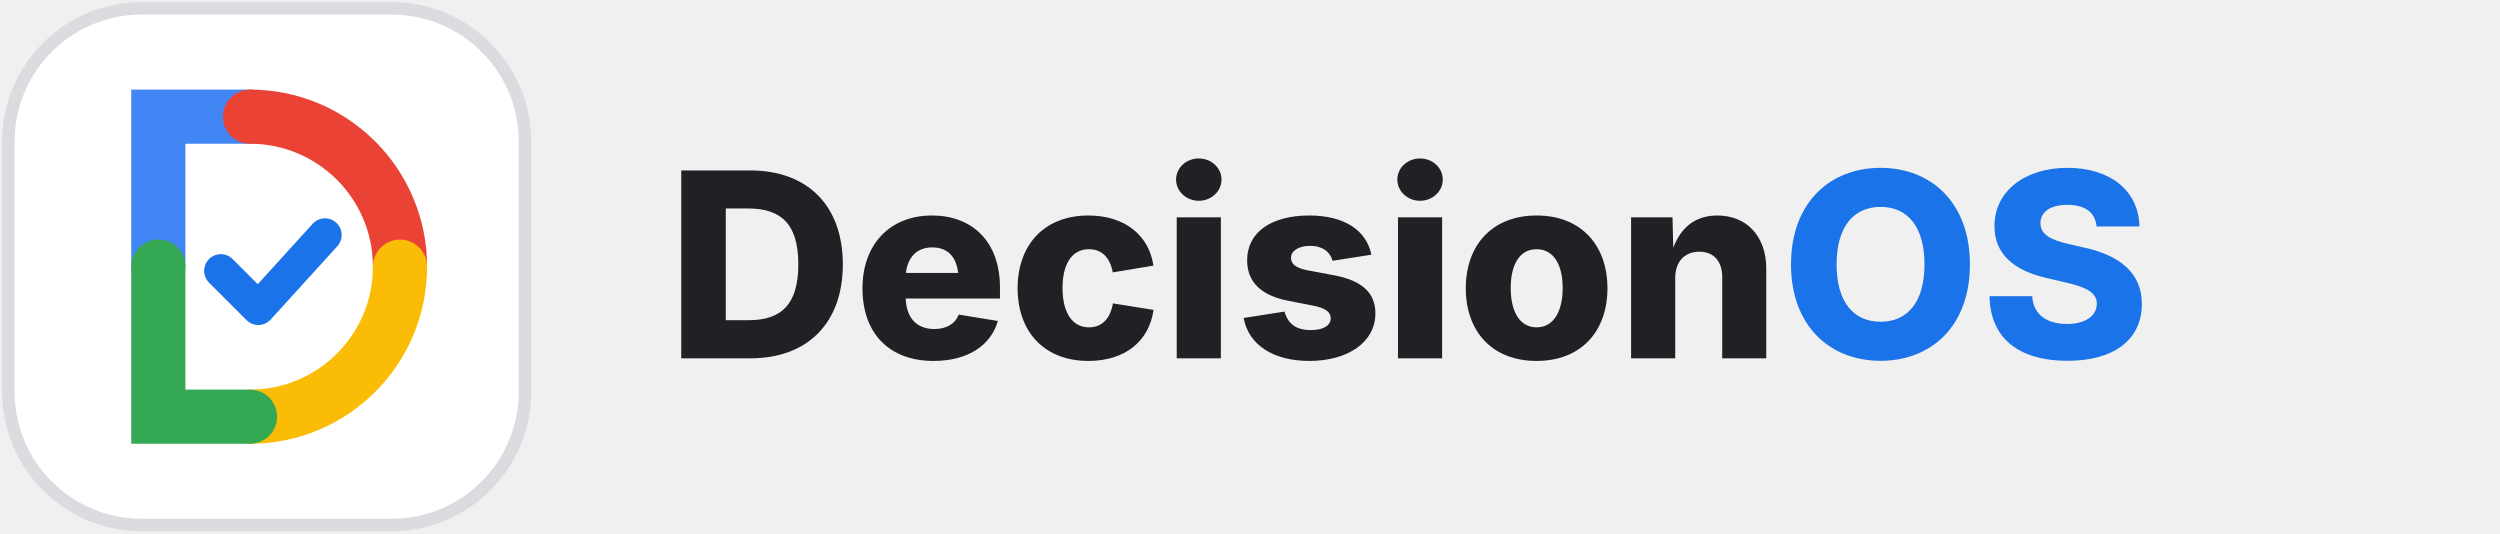
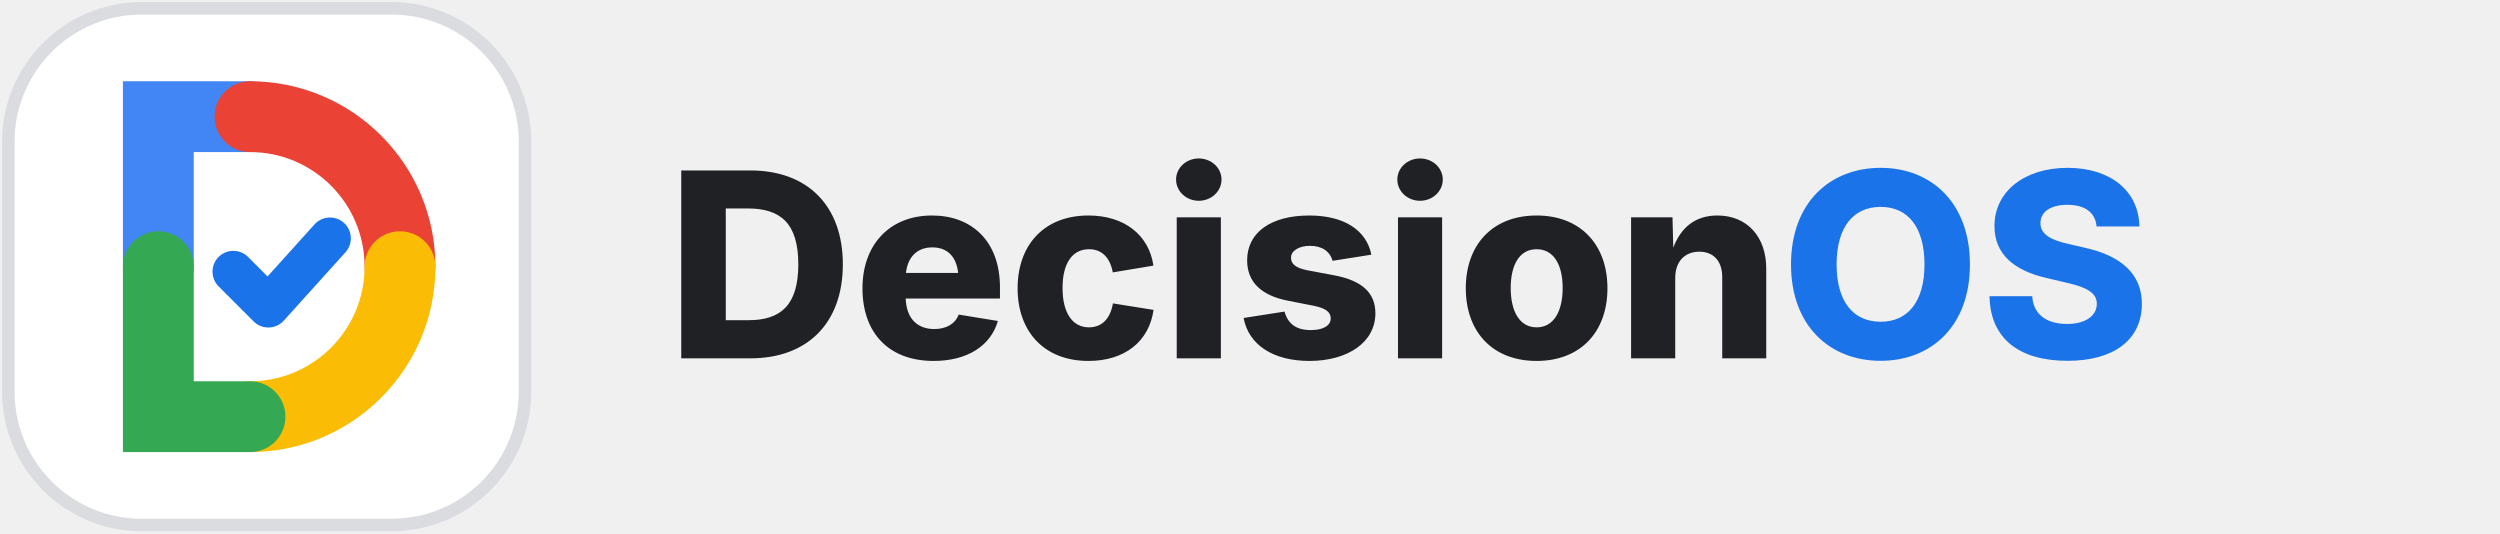
<svg xmlns="http://www.w3.org/2000/svg" viewBox="0 0 300 64" role="img" aria-label="DecisionOS">
  <rect x="1" y="1" width="62" height="62" rx="16" fill="#fff" stroke="#dadce0" stroke-width="1.5" />
-   <g fill="none" stroke-width="6.5" stroke-linecap="round">
+   <g fill="none" stroke-width="8.5" stroke-linecap="round">
    <path d="M19 32V14H30" stroke="#4285f4" />
    <path d="M30 14A18 18 0 0 1 48 32" stroke="#ea4335" />
    <path d="M48 32A18 18 0 0 1 30 50" stroke="#fbbc05" />
    <path d="M30 50H19V32" stroke="#34a853" />
  </g>
-   <path d="M26.5 32.5l4.5 4.5 8-8.8" fill="none" stroke="#1a73e8" stroke-width="4" stroke-linecap="round" stroke-linejoin="round" />
+   <path d="M28 32.6l4.2 4.2 7.4-8.2" fill="none" stroke="#1a73e8" stroke-width="5" stroke-linecap="round" stroke-linejoin="round" />
  <text x="80" y="43" font-family="Plus Jakarta Sans, Google Sans, Inter, Segoe UI, Arial, sans-serif" font-size="31" font-weight="800" fill="#202124">Decision<tspan fill="#1a73e8">OS</tspan>
  </text>
</svg>
